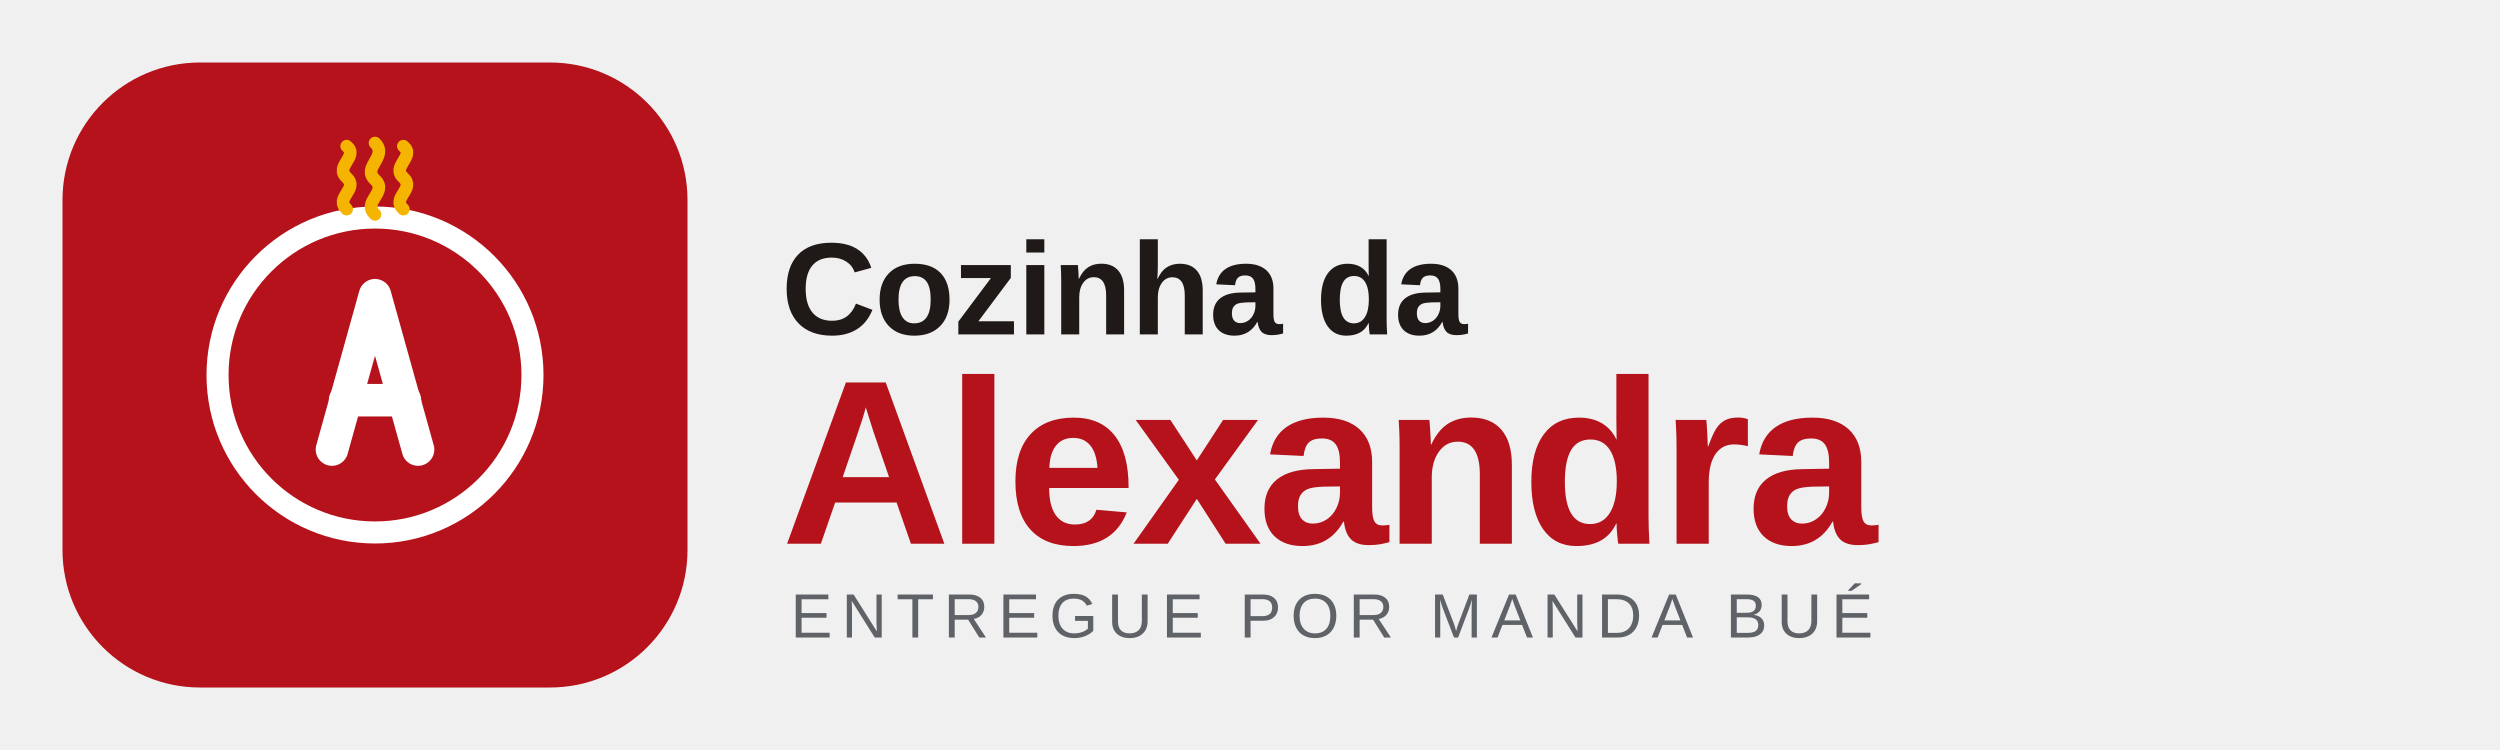
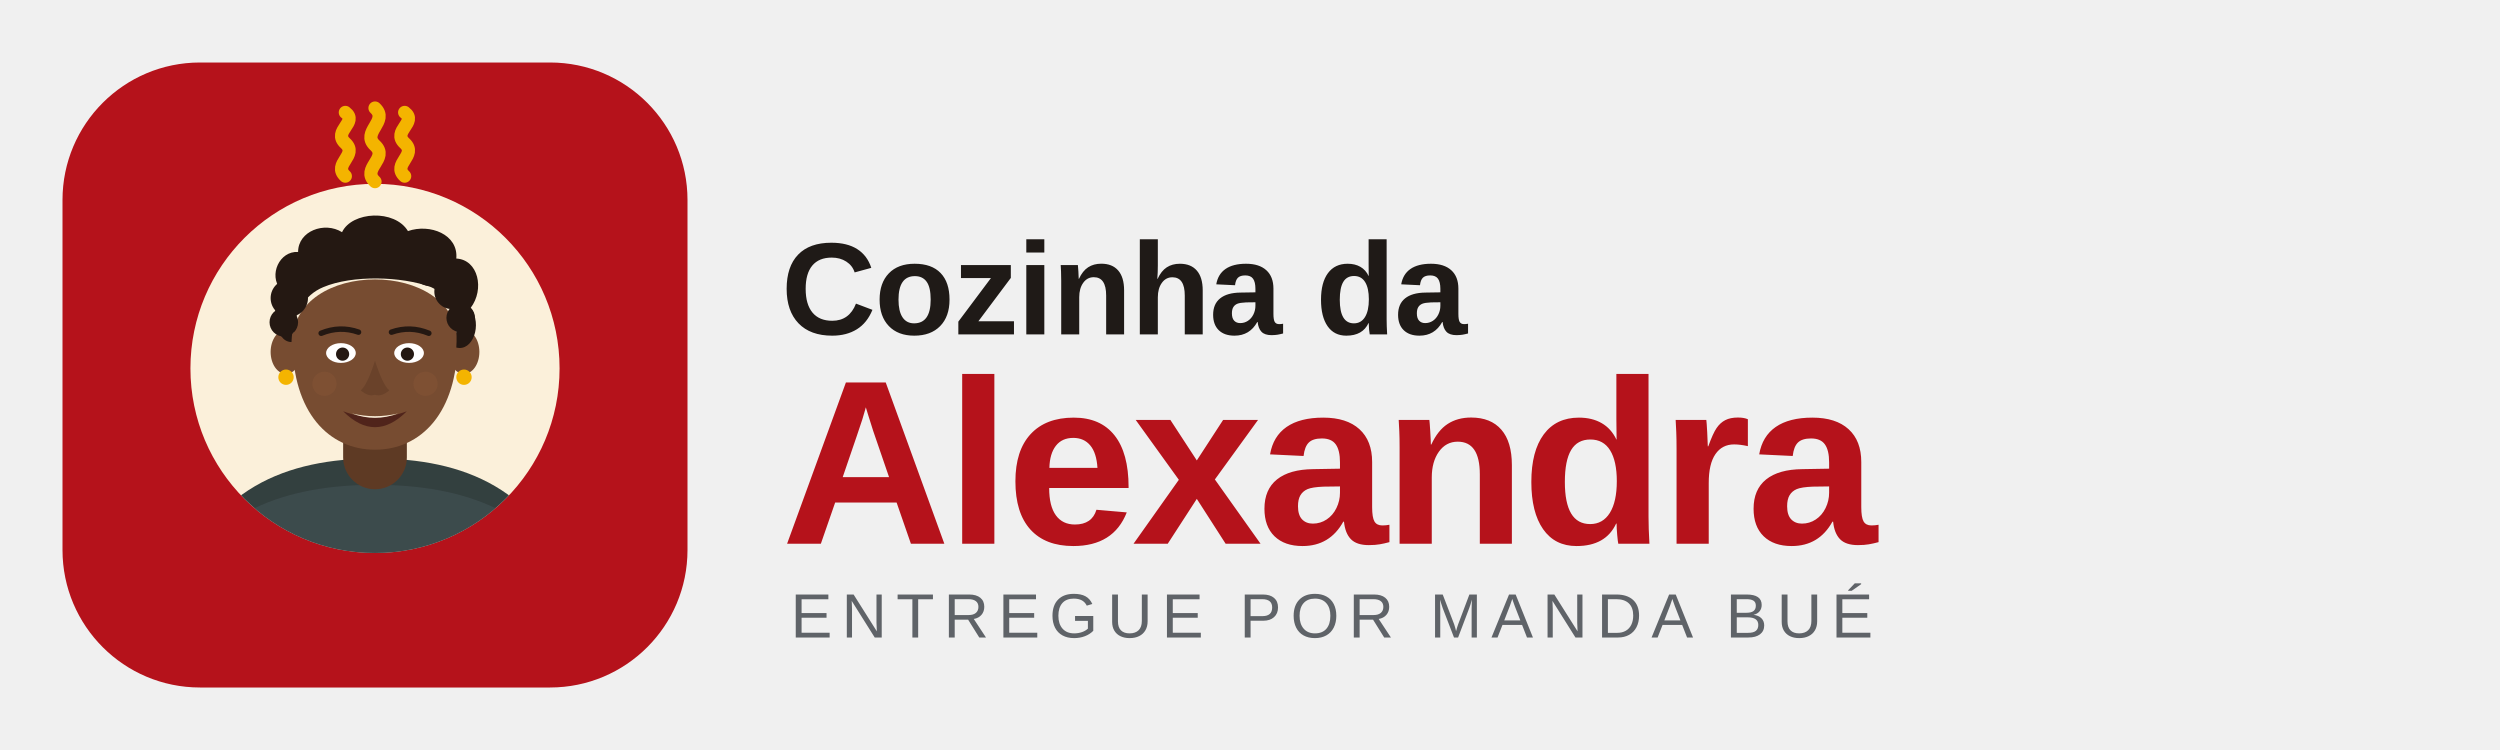
<svg xmlns="http://www.w3.org/2000/svg" width="1600" height="480" viewBox="0 0 1600 480">
  <defs>
    <clipPath id="c">
      <rect x="40" y="40" width="400" height="400" rx="88" />
    </clipPath>
  </defs>
  <g clip-path="url(#c)">
    <g transform="translate(40 40) scale(0.390625)">
      <rect width="1024" height="1024" fill="#B5121B" />
-       <g transform="translate(71.68 71.68) scale(0.86)">
-         <g fill="none" stroke-linecap="round" stroke-linejoin="round">
-           <circle cx="512" cy="512" r="300" stroke="#FFFFFF" stroke-width="42" />
-           <path d="M430 654 L512 360 L594 654" stroke="#FFFFFF" stroke-width="62" />
-           <path d="M455 560 H569" stroke="#FFFFFF" stroke-width="62" />
-           <path d="M458 196 C434 174 482 158 458 136 C434 114 482 96 458 76" stroke="#F4B400" stroke-width="24" />
-           <path d="M512 206 C486 182 538 164 512 140 C486 116 538 96 512 70" stroke="#F4B400" stroke-width="24" />
-           <path d="M566 196 C542 174 590 158 566 136 C542 114 590 96 566 76" stroke="#F4B400" stroke-width="24" />
+       <g transform="translate(51.2 51.2) scale(0.9)">
+         <clipPath id="prato">
+           <circle cx="512" cy="500" r="336" />
+         </clipPath>
+         <circle cx="512" cy="500" r="336" fill="#FBF0DA" />
+         <g clip-path="url(#prato)">
+           <path d="M150 905 C210 718 352 664 512 664 C672 664 814 718 874 905 Z" fill="#33403F" />
+           <path d="M150 905 C210 760 352 712 512 712 C672 712 814 760 874 905 Z" fill="#46555A" opacity="0.5" />
+           <path d="M454 566 h116 v96 a58 58 0 0 1 -116 0 Z" fill="#5E3A24" />
+           <ellipse cx="350" cy="470" rx="28" ry="40" fill="#774C31" />
+           <ellipse cx="674" cy="470" rx="28" ry="40" fill="#774C31" />
+           <circle cx="350" cy="516" r="14" fill="#F4B400" />
+           <circle cx="674" cy="516" r="14" fill="#F4B400" />
+           <path d="M362 452 C362 300 662 300 662 452 C662 580 596 648 512 648 C428 648 362 580 362 452 Z" fill="#774C31" />
+           <g fill="#241812">
+             <path d="M360 452 C330 452 322 392 340 356 C318 330 338 286 372 288 C372 250 420 232 452 252 C470 214 548 210 572 250 C612 236 664 256 660 300 C700 302 712 356 686 390 C708 420 690 470 660 462 C664 404 646 366 614 352 C560 332 470 330 418 352 C384 366 362 400 360 452 Z" />
+             <circle cx="356" cy="372" r="34" />
+             <circle cx="392" cy="322" r="34" />
+             <circle cx="440" cy="296" r="32" />
+             <circle cx="500" cy="286" r="34" />
+             <circle cx="560" cy="292" r="32" />
+             <circle cx="612" cy="318" r="32" />
+             <circle cx="652" cy="360" r="32" />
+             <circle cx="668" cy="408" r="26" />
+             <circle cx="346" cy="416" r="26" />
+           </g>
+           <path d="M414 436 Q448 422 482 434" stroke="#241812" stroke-width="10" fill="none" stroke-linecap="round" />
+           <path d="M542 434 Q576 422 610 436" stroke="#241812" stroke-width="10" fill="none" stroke-linecap="round" />
+           <ellipse cx="450" cy="472" rx="27" ry="18" fill="#FFFFFF" />
+           <ellipse cx="574" cy="472" rx="27" ry="18" fill="#FFFFFF" />
+           <circle cx="453" cy="474" r="12" fill="#241812" />
+           <circle cx="571" cy="474" r="12" fill="#241812" />
+           <path d="M512 486 Q498 530 486 540 Q500 552 512 548 Q524 552 538 540 Q526 530 512 486 Z" fill="#5E3A24" opacity="0.55" />
+           <path d="M454 578 Q512 636 570 578 Q512 600 454 578 Z" fill="#50241B" />
+           <path d="M470 582 Q512 598 554 582 Q512 592 470 582 Z" fill="#FBF0DA" />
+           <circle cx="420" cy="528" r="22" fill="#8A5636" opacity="0.4" />
+           <circle cx="604" cy="528" r="22" fill="#8A5636" opacity="0.4" />
+         </g>
+         <g fill="none" stroke="#F4B400" stroke-width="24" stroke-linecap="round">
+           <path d="M458 150 C434 128 482 112 458 90 C434 68 482 52 458 34" />
+           <path d="M512 160 C486 136 538 118 512 94 C486 70 538 50 512 26" />
+           <path d="M566 150 C542 128 590 112 566 90 C542 68 590 52 566 34" />
        </g>
      </g>
    </g>
  </g>
  <text x="500" y="214" font-family="Liberation Sans, Arial, Helvetica, sans-serif" font-weight="600" font-size="84" fill="#1F1A17" letter-spacing="-1">Cozinha da</text>
  <text x="500" y="348" font-family="Liberation Sans, Arial, Helvetica, sans-serif" font-weight="800" font-size="150" fill="#B5121B" letter-spacing="-3">Alexandra</text>
  <text x="506" y="408" font-family="Liberation Sans, Arial, Helvetica, sans-serif" font-size="40" fill="#5F6368" letter-spacing="6">ENTREGUE POR MANDA BUÉ</text>
</svg>
